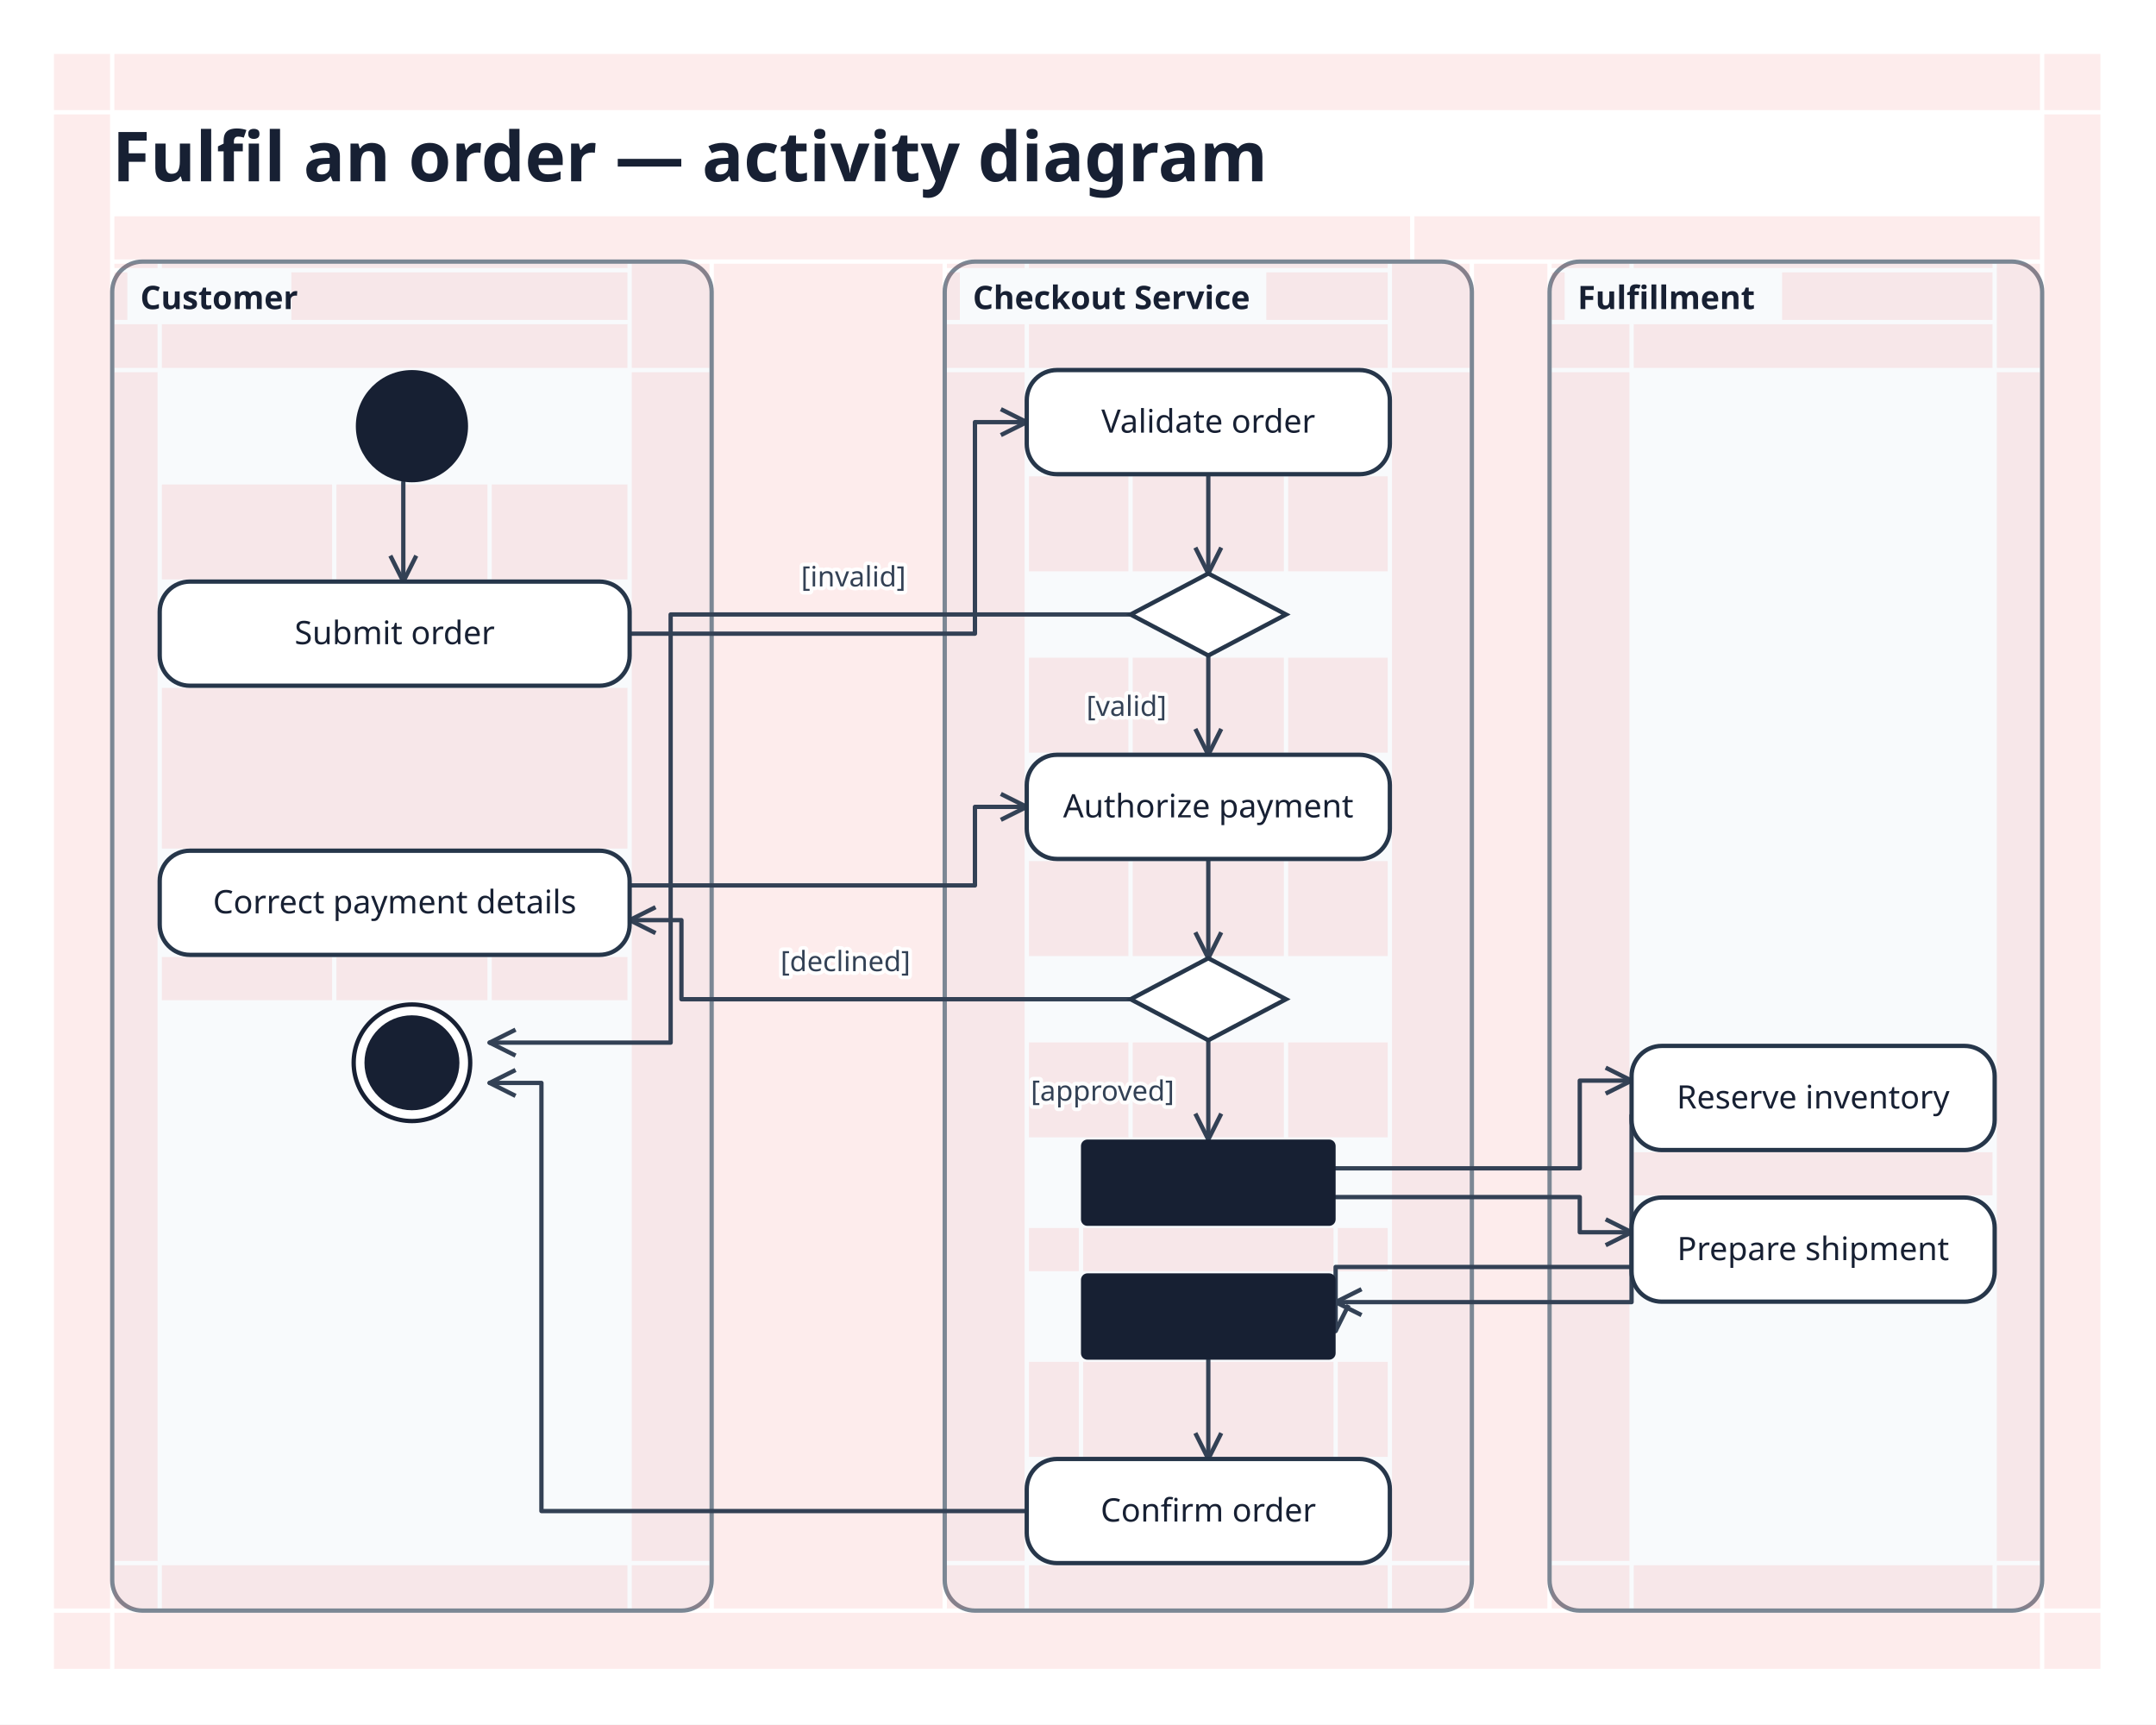
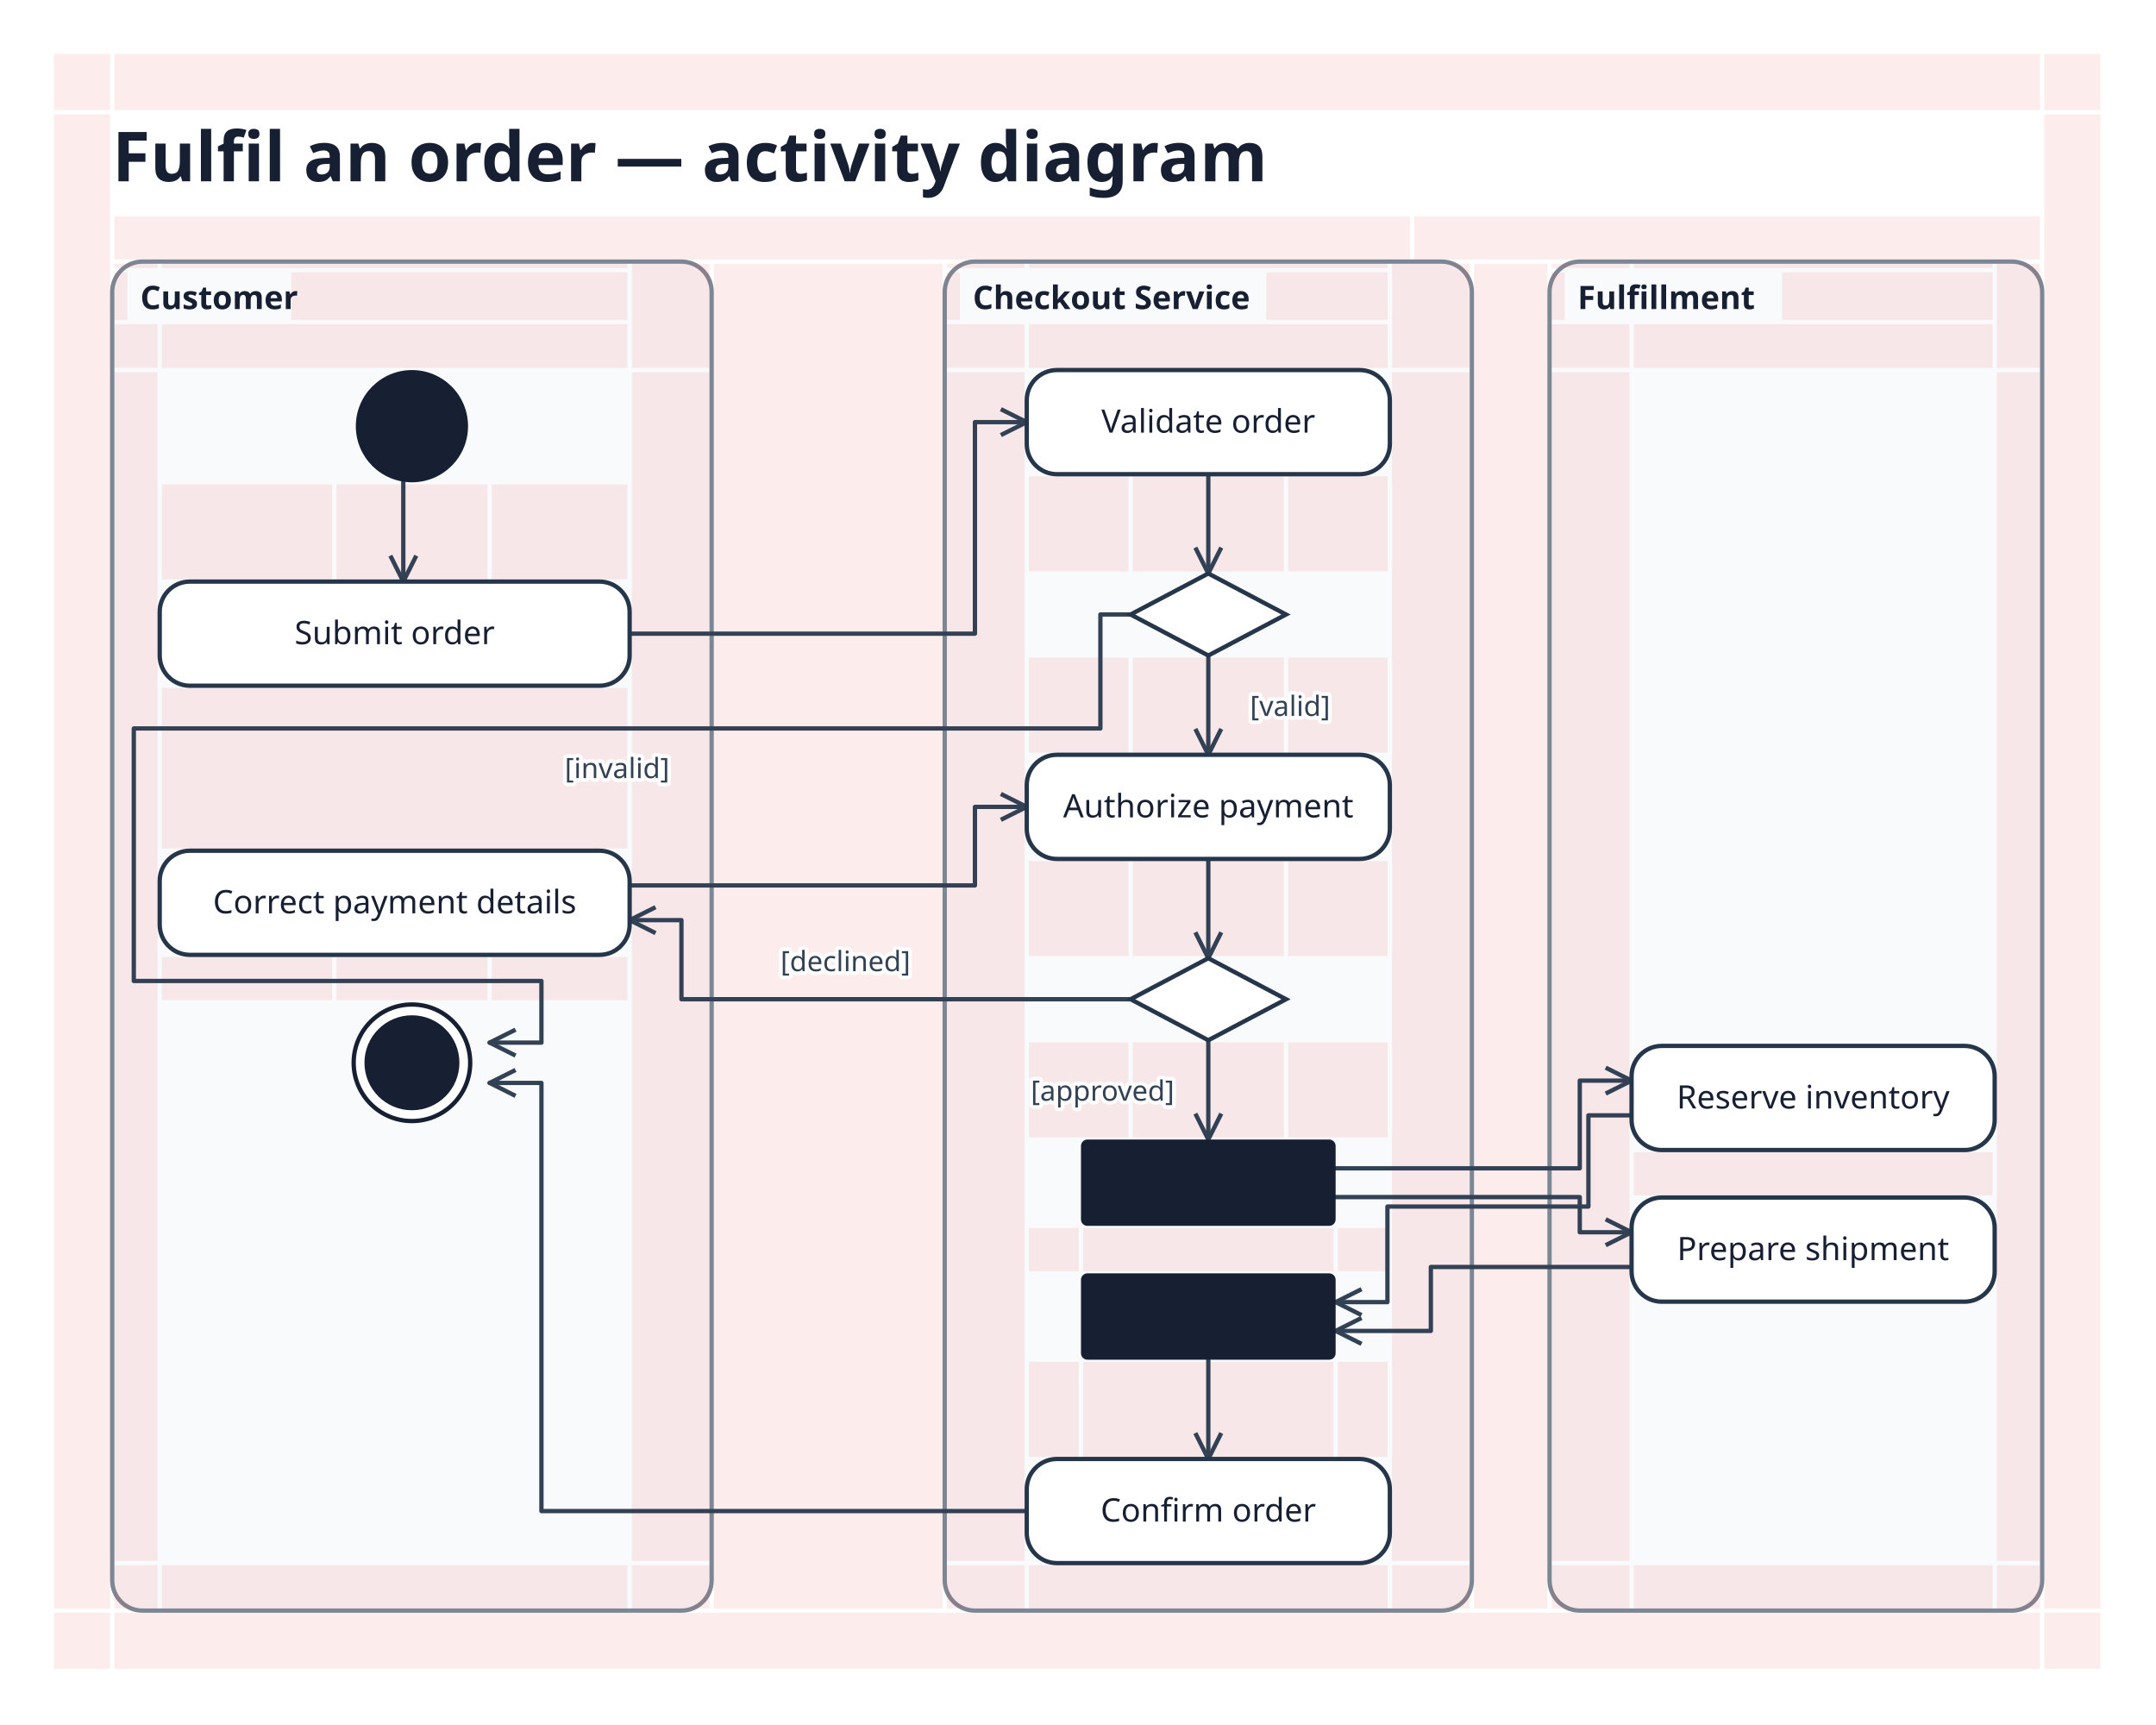
<svg xmlns="http://www.w3.org/2000/svg" width="999" height="799" viewBox="0 0 999 799" role="img" aria-label="uml-activity-example">
  <rect width="100%" height="100%" fill="#ffffff" />
  <g id="boundaries">
    <rect x="52" y="121.2" width="277.75" height="625" rx="14" fill="#f8fafc" stroke="#7b8794" stroke-width="2" />
    <rect x="437.75" y="121.2" width="244.25" height="625" rx="14" fill="#f8fafc" stroke="#7b8794" stroke-width="2" />
    <rect x="718" y="121.2" width="228.25" height="625" rx="14" fill="#f8fafc" stroke="#7b8794" stroke-width="2" />
  </g>
  <g id="routing-regions">
    <rect data-routing-region="mesh:padding:$root:top" data-region-kind="padding" data-materialized="false" data-authored="false" x="53" y="25" width="892.25" height="26" fill="#ef4444" fill-opacity="0.1" />
    <rect data-routing-region="mesh:padding:$root:right" data-region-kind="padding" data-materialized="false" data-authored="false" x="947.25" y="53" width="26" height="692.2" fill="#ef4444" fill-opacity="0.1" />
    <rect data-routing-region="mesh:padding:$root:bottom" data-region-kind="padding" data-materialized="false" data-authored="false" x="53" y="747.2" width="892.25" height="26" fill="#ef4444" fill-opacity="0.1" />
    <rect data-routing-region="mesh:padding:$root:left" data-region-kind="padding" data-materialized="false" data-authored="false" x="25" y="53" width="26" height="692.2" fill="#ef4444" fill-opacity="0.1" />
    <rect data-routing-region="mesh:corner:$root:top-left" data-region-kind="corner" data-materialized="true" data-authored="false" x="25" y="25" width="26" height="26" fill="#ef4444" fill-opacity="0.1" />
    <rect data-routing-region="mesh:corner:$root:top-right" data-region-kind="corner" data-materialized="true" data-authored="false" x="947.25" y="25" width="26" height="26" fill="#ef4444" fill-opacity="0.1" />
    <rect data-routing-region="mesh:corner:$root:bottom-right" data-region-kind="corner" data-materialized="true" data-authored="false" x="947.25" y="747.2" width="26" height="26" fill="#ef4444" fill-opacity="0.1" />
    <rect data-routing-region="mesh:corner:$root:bottom-left" data-region-kind="corner" data-materialized="true" data-authored="false" x="25" y="747.2" width="26" height="26" fill="#ef4444" fill-opacity="0.1" />
    <rect data-routing-region="mesh:gap:$root:0" data-region-kind="gap" data-materialized="false" data-authored="false" x="53" y="100.2" width="600.4" height="20" fill="#ef4444" fill-opacity="0.1" />
    <rect data-routing-region="mesh:gap:$root:0:access-0" data-region-kind="gap" data-materialized="false" data-authored="false" x="655.4" y="100.2" width="289.85" height="20" fill="#ef4444" fill-opacity="0.1" />
    <rect data-routing-region="mesh:grid-column-gap:partitions:0" data-region-kind="gap" data-materialized="false" data-authored="false" x="330.75" y="122.2" width="106" height="623" fill="#ef4444" fill-opacity="0.1" />
    <rect data-routing-region="mesh:grid-column-gap:partitions:1" data-region-kind="gap" data-materialized="false" data-authored="false" x="683" y="122.2" width="34" height="623" fill="#ef4444" fill-opacity="0.1" />
    <rect data-routing-region="mesh:padding:partitions/customer:top:part-0" data-region-kind="padding" data-materialized="false" data-authored="false" x="75" y="122.2" width="215.75" height="2" fill="#ef4444" fill-opacity="0.1" />
    <rect data-routing-region="mesh:padding:partitions/customer:top:part-1" data-region-kind="padding" data-materialized="false" data-authored="false" x="75" y="150.2" width="215.75" height="20.25" fill="#ef4444" fill-opacity="0.1" />
    <rect data-routing-region="mesh:padding:partitions/customer:top:part-2" data-region-kind="padding" data-materialized="false" data-authored="false" x="135" y="126.2" width="155.75" height="22" fill="#ef4444" fill-opacity="0.1" />
    <rect data-routing-region="mesh:padding:partitions/customer:right" data-region-kind="padding" data-materialized="true" data-authored="false" x="292.75" y="172.45" width="36" height="550.75" fill="#ef4444" fill-opacity="0.1" />
    <rect data-routing-region="mesh:padding:partitions/customer:bottom" data-region-kind="padding" data-materialized="false" data-authored="false" x="75" y="725.2" width="215.75" height="20" fill="#ef4444" fill-opacity="0.1" />
    <rect data-routing-region="mesh:padding:partitions/customer:left" data-region-kind="padding" data-materialized="false" data-authored="false" x="53" y="172.45" width="20" height="550.75" fill="#ef4444" fill-opacity="0.1" />
    <rect data-routing-region="mesh:corner:partitions/customer:top-left:part-0" data-region-kind="corner" data-materialized="true" data-authored="false" x="53" y="122.2" width="20" height="2" fill="#ef4444" fill-opacity="0.1" />
    <rect data-routing-region="mesh:corner:partitions/customer:top-left:part-1" data-region-kind="corner" data-materialized="true" data-authored="false" x="53" y="150.2" width="20" height="20.25" fill="#ef4444" fill-opacity="0.1" />
    <rect data-routing-region="mesh:corner:partitions/customer:top-left:part-2" data-region-kind="corner" data-materialized="true" data-authored="false" x="53" y="126.2" width="6" height="22" fill="#ef4444" fill-opacity="0.1" />
    <rect data-routing-region="mesh:corner:partitions/customer:top-right" data-region-kind="corner" data-materialized="true" data-authored="false" x="292.75" y="122.2" width="36" height="48.25" fill="#ef4444" fill-opacity="0.1" />
    <rect data-routing-region="mesh:corner:partitions/customer:bottom-right" data-region-kind="corner" data-materialized="true" data-authored="false" x="292.75" y="725.2" width="36" height="20" fill="#ef4444" fill-opacity="0.1" />
    <rect data-routing-region="mesh:corner:partitions/customer:bottom-left" data-region-kind="corner" data-materialized="true" data-authored="false" x="53" y="725.2" width="20" height="20" fill="#ef4444" fill-opacity="0.1" />
    <rect data-routing-region="mesh:gap:partitions/customer:0" data-region-kind="gap" data-materialized="true" data-authored="false" x="155.875" y="224.45" width="70" height="44" fill="#ef4444" fill-opacity="0.1" />
    <rect data-routing-region="mesh:gap:partitions/customer:0:access-0" data-region-kind="gap" data-materialized="false" data-authored="false" x="75" y="224.45" width="78.875" height="44" fill="#ef4444" fill-opacity="0.1" />
    <rect data-routing-region="mesh:gap:partitions/customer:0:access-1" data-region-kind="gap" data-materialized="false" data-authored="false" x="227.875" y="224.45" width="62.875" height="44" fill="#ef4444" fill-opacity="0.1" />
    <rect data-routing-region="mesh:gap:partitions/customer:1" data-region-kind="gap" data-materialized="false" data-authored="false" x="75" y="318.7" width="215.75" height="74.438" fill="#ef4444" fill-opacity="0.1" />
    <rect data-routing-region="mesh:gap:partitions/customer:2" data-region-kind="gap" data-materialized="false" data-authored="false" x="155.875" y="443.388" width="70" height="20" fill="#ef4444" fill-opacity="0.1" />
    <rect data-routing-region="mesh:gap:partitions/customer:2:access-0" data-region-kind="gap" data-materialized="false" data-authored="false" x="75" y="443.388" width="78.875" height="20" fill="#ef4444" fill-opacity="0.1" />
    <rect data-routing-region="mesh:gap:partitions/customer:2:access-1" data-region-kind="gap" data-materialized="false" data-authored="false" x="227.875" y="443.388" width="62.875" height="20" fill="#ef4444" fill-opacity="0.1" />
    <rect data-routing-region="mesh:padding:partitions/checkout:top:part-0" data-region-kind="padding" data-materialized="false" data-authored="false" x="476.75" y="122.2" width="166.25" height="2" fill="#ef4444" fill-opacity="0.1" />
    <rect data-routing-region="mesh:padding:partitions/checkout:top:part-1" data-region-kind="padding" data-materialized="false" data-authored="false" x="476.75" y="150.2" width="166.25" height="20.25" fill="#ef4444" fill-opacity="0.1" />
    <rect data-routing-region="mesh:padding:partitions/checkout:top:part-2" data-region-kind="padding" data-materialized="false" data-authored="false" x="586.75" y="126.2" width="56.25" height="22" fill="#ef4444" fill-opacity="0.1" />
    <rect data-routing-region="mesh:padding:partitions/checkout:right" data-region-kind="padding" data-materialized="true" data-authored="false" x="645" y="172.45" width="36" height="550.75" fill="#ef4444" fill-opacity="0.1" />
    <rect data-routing-region="mesh:padding:partitions/checkout:bottom" data-region-kind="padding" data-materialized="false" data-authored="false" x="476.75" y="725.2" width="166.25" height="20" fill="#ef4444" fill-opacity="0.1" />
    <rect data-routing-region="mesh:padding:partitions/checkout:left" data-region-kind="padding" data-materialized="true" data-authored="false" x="438.75" y="172.45" width="36" height="550.75" fill="#ef4444" fill-opacity="0.1" />
    <rect data-routing-region="mesh:corner:partitions/checkout:top-left:part-0" data-region-kind="corner" data-materialized="true" data-authored="false" x="438.75" y="122.2" width="36" height="2" fill="#ef4444" fill-opacity="0.1" />
    <rect data-routing-region="mesh:corner:partitions/checkout:top-left:part-1" data-region-kind="corner" data-materialized="true" data-authored="false" x="438.75" y="150.2" width="36" height="20.25" fill="#ef4444" fill-opacity="0.1" />
    <rect data-routing-region="mesh:corner:partitions/checkout:top-left:part-2" data-region-kind="corner" data-materialized="true" data-authored="false" x="438.75" y="126.2" width="6" height="22" fill="#ef4444" fill-opacity="0.1" />
    <rect data-routing-region="mesh:corner:partitions/checkout:top-right" data-region-kind="corner" data-materialized="true" data-authored="false" x="645" y="122.2" width="36" height="48.25" fill="#ef4444" fill-opacity="0.1" />
    <rect data-routing-region="mesh:corner:partitions/checkout:bottom-right" data-region-kind="corner" data-materialized="true" data-authored="false" x="645" y="725.2" width="36" height="20" fill="#ef4444" fill-opacity="0.1" />
    <rect data-routing-region="mesh:corner:partitions/checkout:bottom-left" data-region-kind="corner" data-materialized="true" data-authored="false" x="438.75" y="725.2" width="36" height="20" fill="#ef4444" fill-opacity="0.1" />
    <rect data-routing-region="mesh:gap:partitions/checkout:0" data-region-kind="gap" data-materialized="true" data-authored="false" x="524.875" y="220.7" width="70" height="44" fill="#ef4444" fill-opacity="0.1" />
    <rect data-routing-region="mesh:gap:partitions/checkout:0:access-0" data-region-kind="gap" data-materialized="false" data-authored="false" x="476.75" y="220.7" width="46.125" height="44" fill="#ef4444" fill-opacity="0.1" />
    <rect data-routing-region="mesh:gap:partitions/checkout:0:access-1" data-region-kind="gap" data-materialized="false" data-authored="false" x="596.875" y="220.7" width="46.125" height="44" fill="#ef4444" fill-opacity="0.1" />
    <rect data-routing-region="mesh:gap:partitions/checkout:1" data-region-kind="gap" data-materialized="true" data-authored="false" x="524.875" y="304.7" width="70" height="44" fill="#ef4444" fill-opacity="0.1" />
    <rect data-routing-region="mesh:gap:partitions/checkout:1:access-0" data-region-kind="gap" data-materialized="false" data-authored="false" x="476.75" y="304.7" width="46.125" height="44" fill="#ef4444" fill-opacity="0.1" />
    <rect data-routing-region="mesh:gap:partitions/checkout:1:access-1" data-region-kind="gap" data-materialized="false" data-authored="false" x="596.875" y="304.7" width="46.125" height="44" fill="#ef4444" fill-opacity="0.1" />
    <rect data-routing-region="mesh:gap:partitions/checkout:2" data-region-kind="gap" data-materialized="true" data-authored="false" x="524.875" y="398.95" width="70" height="44" fill="#ef4444" fill-opacity="0.1" />
    <rect data-routing-region="mesh:gap:partitions/checkout:2:access-0" data-region-kind="gap" data-materialized="false" data-authored="false" x="476.75" y="398.95" width="46.125" height="44" fill="#ef4444" fill-opacity="0.1" />
    <rect data-routing-region="mesh:gap:partitions/checkout:2:access-1" data-region-kind="gap" data-materialized="false" data-authored="false" x="596.875" y="398.95" width="46.125" height="44" fill="#ef4444" fill-opacity="0.1" />
    <rect data-routing-region="mesh:gap:partitions/checkout:3" data-region-kind="gap" data-materialized="true" data-authored="false" x="524.875" y="482.95" width="70" height="44" fill="#ef4444" fill-opacity="0.1" />
    <rect data-routing-region="mesh:gap:partitions/checkout:3:access-0" data-region-kind="gap" data-materialized="false" data-authored="false" x="476.75" y="482.95" width="46.125" height="44" fill="#ef4444" fill-opacity="0.1" />
    <rect data-routing-region="mesh:gap:partitions/checkout:3:access-1" data-region-kind="gap" data-materialized="false" data-authored="false" x="596.875" y="482.95" width="46.125" height="44" fill="#ef4444" fill-opacity="0.1" />
    <rect data-routing-region="mesh:gap:partitions/checkout:4" data-region-kind="gap" data-materialized="false" data-authored="false" x="501.875" y="568.95" width="116" height="20" fill="#ef4444" fill-opacity="0.1" />
    <rect data-routing-region="mesh:gap:partitions/checkout:4:access-0" data-region-kind="gap" data-materialized="false" data-authored="false" x="476.75" y="568.95" width="23.125" height="20" fill="#ef4444" fill-opacity="0.1" />
    <rect data-routing-region="mesh:gap:partitions/checkout:4:access-1" data-region-kind="gap" data-materialized="false" data-authored="false" x="619.875" y="568.95" width="23.125" height="20" fill="#ef4444" fill-opacity="0.1" />
    <rect data-routing-region="mesh:gap:partitions/checkout:5" data-region-kind="gap" data-materialized="true" data-authored="false" x="501.875" y="630.95" width="116" height="44" fill="#ef4444" fill-opacity="0.1" />
    <rect data-routing-region="mesh:gap:partitions/checkout:5:access-0" data-region-kind="gap" data-materialized="false" data-authored="false" x="476.75" y="630.95" width="23.125" height="44" fill="#ef4444" fill-opacity="0.1" />
    <rect data-routing-region="mesh:gap:partitions/checkout:5:access-1" data-region-kind="gap" data-materialized="false" data-authored="false" x="619.875" y="630.95" width="23.125" height="44" fill="#ef4444" fill-opacity="0.1" />
    <rect data-routing-region="mesh:padding:partitions/fulfillment:top:part-0" data-region-kind="padding" data-materialized="false" data-authored="false" x="757" y="122.2" width="166.25" height="2" fill="#ef4444" fill-opacity="0.1" />
    <rect data-routing-region="mesh:padding:partitions/fulfillment:top:part-1" data-region-kind="padding" data-materialized="false" data-authored="false" x="757" y="150.2" width="166.25" height="20.25" fill="#ef4444" fill-opacity="0.1" />
    <rect data-routing-region="mesh:padding:partitions/fulfillment:top:part-2" data-region-kind="padding" data-materialized="false" data-authored="false" x="825.75" y="126.2" width="97.5" height="22" fill="#ef4444" fill-opacity="0.1" />
    <rect data-routing-region="mesh:padding:partitions/fulfillment:right" data-region-kind="padding" data-materialized="false" data-authored="false" x="925.25" y="172.45" width="20" height="550.75" fill="#ef4444" fill-opacity="0.1" />
    <rect data-routing-region="mesh:padding:partitions/fulfillment:bottom" data-region-kind="padding" data-materialized="false" data-authored="false" x="757" y="725.2" width="166.25" height="20" fill="#ef4444" fill-opacity="0.1" />
    <rect data-routing-region="mesh:padding:partitions/fulfillment:left" data-region-kind="padding" data-materialized="true" data-authored="false" x="719" y="172.45" width="36" height="550.75" fill="#ef4444" fill-opacity="0.1" />
    <rect data-routing-region="mesh:corner:partitions/fulfillment:top-left:part-0" data-region-kind="corner" data-materialized="true" data-authored="false" x="719" y="122.2" width="36" height="2" fill="#ef4444" fill-opacity="0.1" />
    <rect data-routing-region="mesh:corner:partitions/fulfillment:top-left:part-1" data-region-kind="corner" data-materialized="true" data-authored="false" x="719" y="150.2" width="36" height="20.25" fill="#ef4444" fill-opacity="0.1" />
    <rect data-routing-region="mesh:corner:partitions/fulfillment:top-left:part-2" data-region-kind="corner" data-materialized="true" data-authored="false" x="719" y="126.2" width="6" height="22" fill="#ef4444" fill-opacity="0.1" />
    <rect data-routing-region="mesh:corner:partitions/fulfillment:top-right" data-region-kind="corner" data-materialized="true" data-authored="false" x="925.25" y="122.2" width="20" height="48.25" fill="#ef4444" fill-opacity="0.1" />
    <rect data-routing-region="mesh:corner:partitions/fulfillment:bottom-right" data-region-kind="corner" data-materialized="true" data-authored="false" x="925.25" y="725.2" width="20" height="20" fill="#ef4444" fill-opacity="0.1" />
    <rect data-routing-region="mesh:corner:partitions/fulfillment:bottom-left" data-region-kind="corner" data-materialized="true" data-authored="false" x="719" y="725.2" width="36" height="20" fill="#ef4444" fill-opacity="0.1" />
    <rect data-routing-region="mesh:gap:partitions/fulfillment:0" data-region-kind="gap" data-materialized="false" data-authored="false" x="757" y="533.825" width="166.25" height="20" fill="#ef4444" fill-opacity="0.1" />
  </g>
  <g id="sharing-debug" />
  <g id="corridor-dividers" />
  <g id="lines">
    <g data-line="start-submit">
      <polyline points="186.875,223.45 186.875,269.45" fill="none" stroke="#334155" stroke-width="2" stroke-linejoin="round" stroke-linecap="round" />
      <path d="M 180.875 257.45 L 186.875 269.45 L 192.875 257.45" fill="none" stroke="#334155" stroke-width="2" stroke-linejoin="round" />
    </g>
    <g data-line="submit-validate">
      <polyline points="291.75,293.575 451.75,293.575 451.75,195.575 475.75,195.575" fill="none" stroke="#334155" stroke-width="2" stroke-linejoin="round" stroke-linecap="round" />
      <path d="M 463.75 201.575 L 475.75 195.575 L 463.75 189.575" fill="none" stroke="#334155" stroke-width="2" stroke-linejoin="round" />
    </g>
    <g data-line="validate-choice">
      <polyline points="559.875,219.7 559.875,265.7" fill="none" stroke="#334155" stroke-width="2" stroke-linejoin="round" stroke-linecap="round" />
      <path d="M 553.875 253.7 L 559.875 265.7 L 565.875 253.7" fill="none" stroke="#334155" stroke-width="2" stroke-linejoin="round" />
    </g>
    <g data-line="invalid-end">
-       <polyline points="523.875,284.7 310.75,284.7 310.75,483.054 226.875,483.054" fill="none" stroke="#334155" stroke-width="2" stroke-linejoin="round" stroke-linecap="round" />
+       <polyline points="523.875,284.7 509.875,284.7 509.875,337.5 62,337.5 62,454.5 250.875,454.5 250.875,483.054 226.875,483.054" fill="none" stroke="#334155" stroke-width="2" stroke-linejoin="round" stroke-linecap="round" />
      <path d="M 238.875 477.054 L 226.875 483.054 L 238.875 489.054" fill="none" stroke="#334155" stroke-width="2" stroke-linejoin="round" />
    </g>
    <g data-line="valid-authorize">
      <polyline points="559.875,303.7 559.875,349.7" fill="none" stroke="#334155" stroke-width="2" stroke-linejoin="round" stroke-linecap="round" />
      <path d="M 553.875 337.7 L 559.875 349.7 L 565.875 337.7" fill="none" stroke="#334155" stroke-width="2" stroke-linejoin="round" />
    </g>
    <g data-line="authorize-choice">
      <polyline points="559.875,397.95 559.875,443.95" fill="none" stroke="#334155" stroke-width="2" stroke-linejoin="round" stroke-linecap="round" />
      <path d="M 553.875 431.95 L 559.875 443.95 L 565.875 431.95" fill="none" stroke="#334155" stroke-width="2" stroke-linejoin="round" />
    </g>
    <g data-line="payment-retry">
      <polyline points="523.875,462.95 315.75,462.95 315.75,426.304 291.75,426.304" fill="none" stroke="#334155" stroke-width="2" stroke-linejoin="round" stroke-linecap="round" />
      <path d="M 303.75 420.304 L 291.75 426.304 L 303.75 432.304" fill="none" stroke="#334155" stroke-width="2" stroke-linejoin="round" />
    </g>
    <g data-line="correct-authorize">
      <polyline points="291.75,410.221 451.75,410.221 451.75,373.825 475.75,373.825" fill="none" stroke="#334155" stroke-width="2" stroke-linejoin="round" stroke-linecap="round" />
      <path d="M 463.75 379.825 L 475.75 373.825 L 463.75 367.825" fill="none" stroke="#334155" stroke-width="2" stroke-linejoin="round" />
    </g>
    <g data-line="authorized-fork">
      <polyline points="559.875,481.95 559.875,527.95" fill="none" stroke="#334155" stroke-width="2" stroke-linejoin="round" stroke-linecap="round" />
      <path d="M 553.875 515.95 L 559.875 527.95 L 565.875 515.95" fill="none" stroke="#334155" stroke-width="2" stroke-linejoin="round" />
    </g>
    <g data-line="fork-reserve">
      <polyline points="618.875,541.283 732,541.283 732,500.658 756,500.658" fill="none" stroke="#334155" stroke-width="2" stroke-linejoin="round" stroke-linecap="round" />
      <path d="M 744 506.658 L 756 500.658 L 744 494.658" fill="none" stroke="#334155" stroke-width="2" stroke-linejoin="round" />
    </g>
    <g data-line="fork-prepare">
      <polyline points="618.875,554.617 732,554.617 732,570.908 756,570.908" fill="none" stroke="#334155" stroke-width="2" stroke-linejoin="round" stroke-linecap="round" />
      <path d="M 744 576.908 L 756 570.908 L 744 564.908" fill="none" stroke="#334155" stroke-width="2" stroke-linejoin="round" />
    </g>
    <g data-line="reserve-join">
-       <polyline points="756,516.742 756,603.283 642.875,603.283 618.875,603.283" fill="none" stroke="#334155" stroke-width="2" stroke-linejoin="round" stroke-linecap="round" />
+       <polyline points="756,516.742 736,516.742 736,559 642.875,559 642.875,603.283 618.875,603.283" fill="none" stroke="#334155" stroke-width="2" stroke-linejoin="round" stroke-linecap="round" />
      <path d="M 630.875 597.283 L 618.875 603.283 L 630.875 609.283" fill="none" stroke="#334155" stroke-width="2" stroke-linejoin="round" />
    </g>
    <g data-line="prepare-join">
-       <polyline points="756,586.992 663,586.992 618.875,586.992 618.875,616.617" fill="none" stroke="#334155" stroke-width="2" stroke-linejoin="round" stroke-linecap="round" />
-       <path d="M 612.875 604.617 L 618.875 616.617 L 624.875 604.617" fill="none" stroke="#334155" stroke-width="2" stroke-linejoin="round" />
+       <polyline points="756,586.992 663,586.992 663,616.617 642.875,616.617 618.875,616.617" fill="none" stroke="#334155" stroke-width="2" stroke-linejoin="round" stroke-linecap="round" />
+       <path d="M 630.875 610.617 L 618.875 616.617 L 630.875 622.617" fill="none" stroke="#334155" stroke-width="2" stroke-linejoin="round" />
    </g>
    <g data-line="join-confirm">
      <polyline points="559.875,629.95 559.875,675.95" fill="none" stroke="#334155" stroke-width="2" stroke-linejoin="round" stroke-linecap="round" />
      <path d="M 553.875 663.95 L 559.875 675.95 L 565.875 663.95" fill="none" stroke="#334155" stroke-width="2" stroke-linejoin="round" />
    </g>
    <g data-line="confirm-end">
      <polyline points="475.75,700.075 250.875,700.075 250.875,501.721 226.875,501.721" fill="none" stroke="#334155" stroke-width="2" stroke-linejoin="round" stroke-linecap="round" />
      <path d="M 238.875 495.721 L 226.875 501.721 L 238.875 507.721" fill="none" stroke="#334155" stroke-width="2" stroke-linejoin="round" />
    </g>
  </g>
  <g id="objects">
    <circle cx="190.875" cy="197.45" r="26" fill="#172033" />
    <rect x="74" y="269.45" width="217.75" height="48.25" rx="14" fill="#ffffff" stroke="#26364a" stroke-width="2" />
    <rect x="74" y="394.138" width="217.75" height="48.25" rx="14" fill="#ffffff" stroke="#26364a" stroke-width="2" />
    <g>
      <circle cx="190.875" cy="492.388" r="27" fill="white" stroke="#172033" stroke-width="2" />
      <circle cx="190.875" cy="492.388" r="22" fill="#172033" />
    </g>
    <rect x="475.75" y="171.45" width="168.25" height="48.25" rx="14" fill="#ffffff" stroke="#26364a" stroke-width="2" />
    <polygon points="559.875,265.7 595.875,284.7 559.875,303.7 523.875,284.7" fill="#ffffff" stroke="#26364a" stroke-width="2" />
    <rect x="475.75" y="349.7" width="168.25" height="48.25" rx="14" fill="#ffffff" stroke="#26364a" stroke-width="2" />
    <polygon points="559.875,443.95 595.875,462.95 559.875,481.95 523.875,462.95" fill="#ffffff" stroke="#26364a" stroke-width="2" />
    <rect x="500.875" y="527.95" width="118" height="40" rx="3" fill="#172033" />
    <rect x="500.875" y="589.95" width="118" height="40" rx="3" fill="#172033" />
    <rect x="475.75" y="675.95" width="168.25" height="48.25" rx="14" fill="#ffffff" stroke="#26364a" stroke-width="2" />
    <rect x="756" y="484.575" width="168.25" height="48.25" rx="14" fill="#ffffff" stroke="#26364a" stroke-width="2" />
    <rect x="756" y="554.825" width="168.25" height="48.25" rx="14" fill="#ffffff" stroke="#26364a" stroke-width="2" />
  </g>
  <g id="ports" />
  <g id="text">
    <text x="52" y="84" text-anchor="start" fill="#172033" font-family="ui-rounded, 'Comic Sans MS', sans-serif" font-size="32" font-weight="700">Fulfil an order — activity diagram</text>
    <text x="65" y="143.2" text-anchor="start" fill="#172033" font-family="ui-rounded, 'Comic Sans MS', sans-serif" font-size="15" font-weight="700">Customer</text>
    <text x="182.875" y="298.45" text-anchor="middle" fill="#172033" font-family="ui-rounded, 'Comic Sans MS', sans-serif" font-size="15" font-weight="450">Submit order</text>
    <text x="182.875" y="423.138" text-anchor="middle" fill="#172033" font-family="ui-rounded, 'Comic Sans MS', sans-serif" font-size="15" font-weight="450">Correct payment details</text>
    <text x="450.75" y="143.2" text-anchor="start" fill="#172033" font-family="ui-rounded, 'Comic Sans MS', sans-serif" font-size="15" font-weight="700">Checkout Service</text>
    <text x="559.875" y="200.45" text-anchor="middle" fill="#172033" font-family="ui-rounded, 'Comic Sans MS', sans-serif" font-size="15" font-weight="450">Validate order</text>
    <text x="559.875" y="378.7" text-anchor="middle" fill="#172033" font-family="ui-rounded, 'Comic Sans MS', sans-serif" font-size="15" font-weight="450">Authorize payment</text>
    <text x="559.875" y="704.95" text-anchor="middle" fill="#172033" font-family="ui-rounded, 'Comic Sans MS', sans-serif" font-size="15" font-weight="450">Confirm order</text>
    <text x="731" y="143.2" text-anchor="start" fill="#172033" font-family="ui-rounded, 'Comic Sans MS', sans-serif" font-size="15" font-weight="700">Fulfillment</text>
    <text x="840.125" y="513.575" text-anchor="middle" fill="#172033" font-family="ui-rounded, 'Comic Sans MS', sans-serif" font-size="15" font-weight="450">Reserve inventory</text>
    <text x="840.125" y="583.825" text-anchor="middle" fill="#172033" font-family="ui-rounded, 'Comic Sans MS', sans-serif" font-size="15" font-weight="450">Prepare shipment</text>
    <g data-line-label="invalid-end">
-       <text x="395.45" y="271.7" text-anchor="middle" font-family="ui-rounded, sans-serif" font-size="13" fill="#334155" stroke="#ffffff" stroke-opacity=".92" stroke-width="3.5" stroke-linejoin="round" paint-order="stroke fill">[invalid]</text>
+       <text x="285.938" y="360.5" text-anchor="middle" font-family="ui-rounded, sans-serif" font-size="13" fill="#334155" stroke="#ffffff" stroke-opacity=".92" stroke-width="3.5" stroke-linejoin="round" paint-order="stroke fill">[invalid]</text>
    </g>
    <g data-line-label="valid-authorize">
-       <text x="521.975" y="331.7" text-anchor="middle" font-family="ui-rounded, sans-serif" font-size="13" fill="#334155" stroke="#ffffff" stroke-opacity=".92" stroke-width="3.5" stroke-linejoin="round" paint-order="stroke fill">[valid]</text>
+       <text x="597.775" y="331.7" text-anchor="middle" font-family="ui-rounded, sans-serif" font-size="13" fill="#334155" stroke="#ffffff" stroke-opacity=".92" stroke-width="3.5" stroke-linejoin="round" paint-order="stroke fill">[valid]</text>
    </g>
    <g data-line-label="payment-retry">
      <text x="391.75" y="449.95" text-anchor="middle" font-family="ui-rounded, sans-serif" font-size="13" fill="#334155" stroke="#ffffff" stroke-opacity=".92" stroke-width="3.5" stroke-linejoin="round" paint-order="stroke fill">[declined]</text>
    </g>
    <g data-line-label="authorized-fork">
      <text x="510.875" y="509.95" text-anchor="middle" font-family="ui-rounded, sans-serif" font-size="13" fill="#334155" stroke="#ffffff" stroke-opacity=".92" stroke-width="3.5" stroke-linejoin="round" paint-order="stroke fill">[approved]</text>
    </g>
  </g>
</svg>
